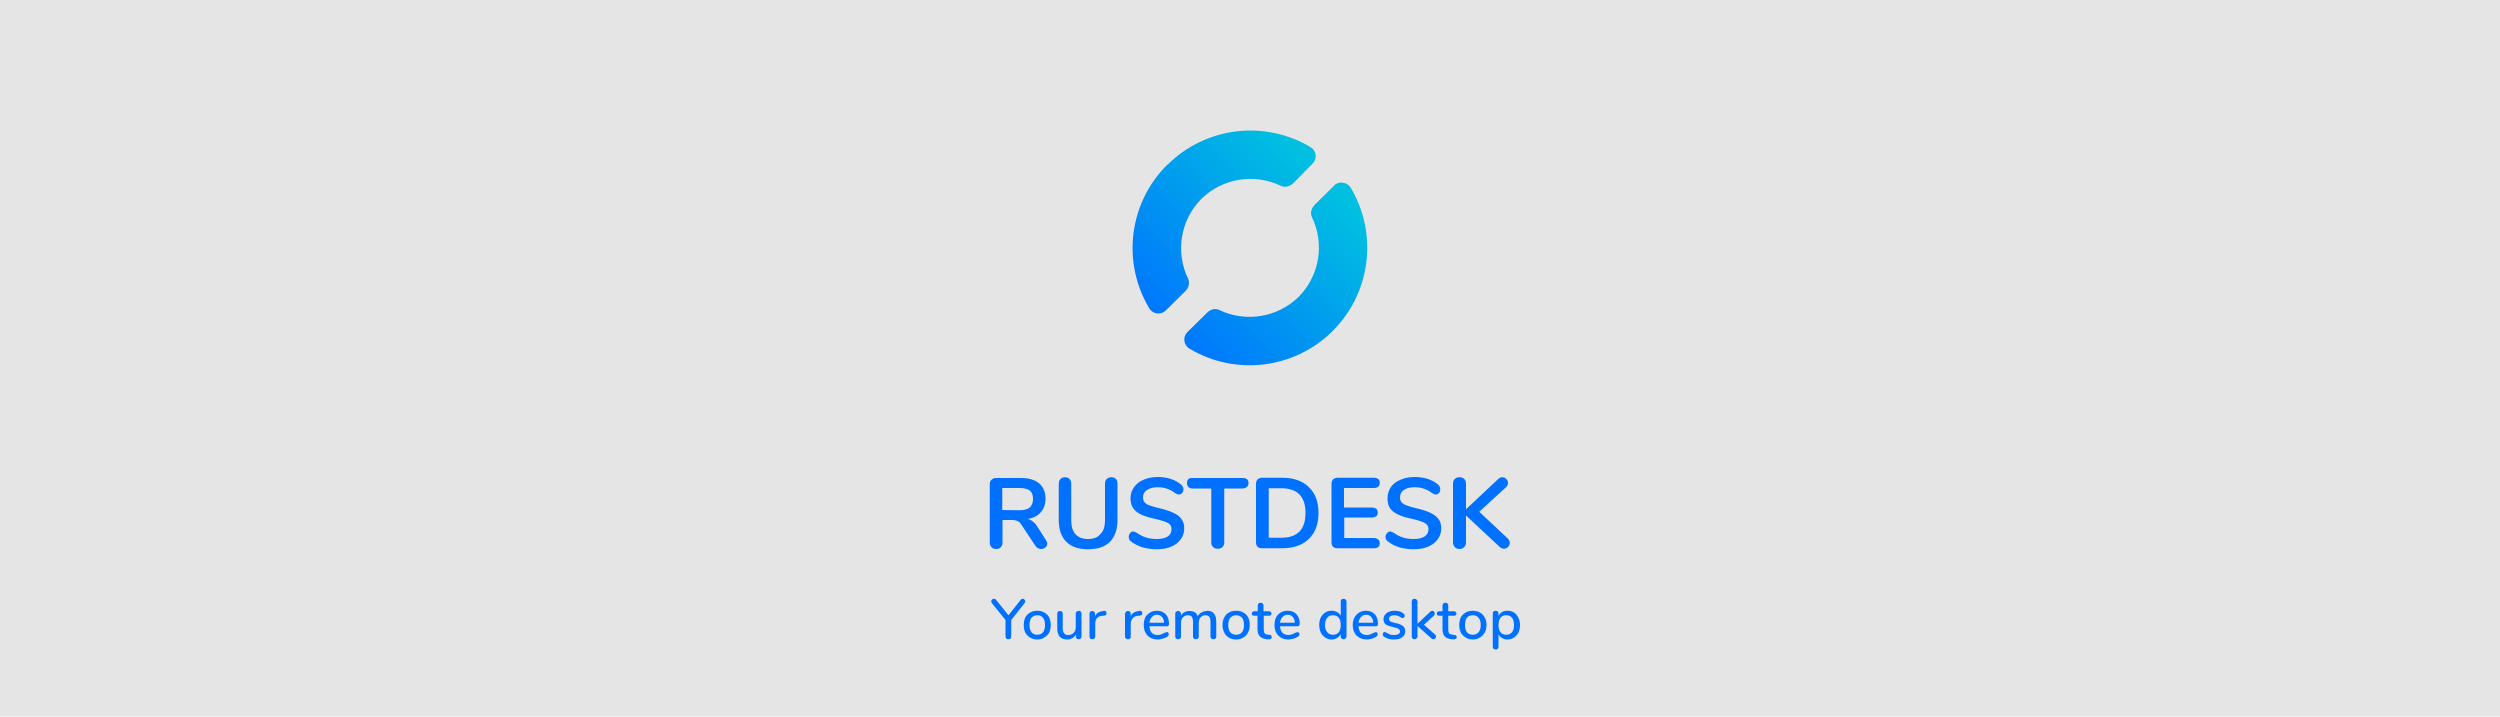
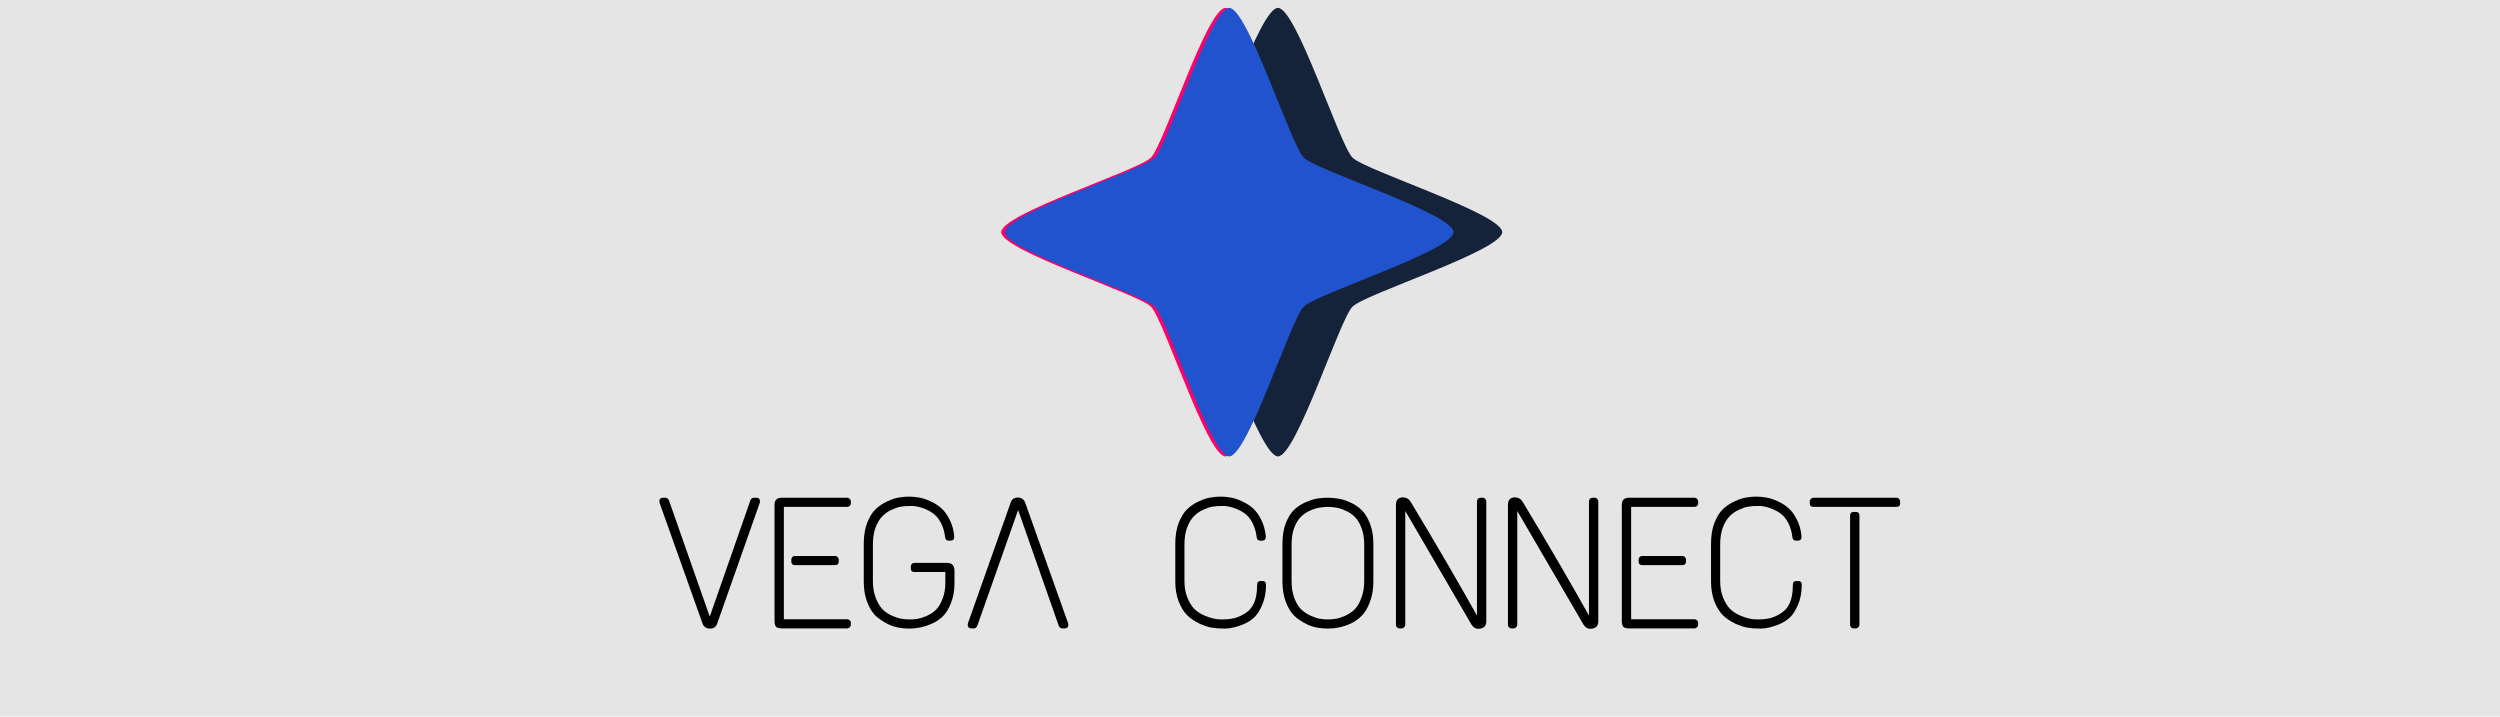
- <svg xmlns="http://www.w3.org/2000/svg" xmlns:xlink="http://www.w3.org/1999/xlink" xml:space="preserve" width="1000" height="286.6" style="clip-rule:evenodd;fill-rule:evenodd;stroke-linejoin:round;stroke-miterlimit:1.414">
-   <path d="M0 0h1000v286.6H0z" style="opacity:1;fill:#e5e5e5;fill-opacity:1;fill-rule:evenodd;stroke:none;stroke-width:.143px;stroke-linecap:butt;stroke-linejoin:miter;stroke-miterlimit:4;stroke-dasharray:none;stroke-dashoffset:0;stroke-opacity:1;marker:none" />
-   <defs>
+ <svg xmlns="http://www.w3.org/2000/svg" xmlns:xlink="http://www.w3.org/1999/xlink" xml:space="preserve" width="1000" height="286.6" style="clip-rule:evenodd;fill-rule:evenodd;stroke-linejoin:round;stroke-miterlimit:1.414" version="1.1" id="svg25">
+   <path d="M0 0h1000v286.6H0z" style="opacity:1;fill:#e5e5e5;fill-opacity:1;fill-rule:evenodd;stroke:none;stroke-width:.143px;stroke-linecap:butt;stroke-linejoin:miter;stroke-miterlimit:4;stroke-dasharray:none;stroke-dashoffset:0;stroke-opacity:1;marker:none" id="path2" />
+   <defs id="defs11">
+     <rect x="408.967" y="194.746" width="290.761" height="62.5" id="rect9478" />
    <linearGradient xlink:href="#a" id="c" x1=".1" x2=".8" y1=".9" y2=".2" gradientTransform="matrix(94.00173 0 0 93.99768 453 52.2)" gradientUnits="userSpaceOnUse" />
    <linearGradient id="a" x1=".1" x2=".8" y1=".9" y2=".2" gradientTransform="matrix(26.301 0 0 26.331 90.7 911.8)" gradientUnits="userSpaceOnUse">
-       <stop offset="0" stop-color="#004ba6" style="stop-color:#0071ff;stop-opacity:1" />
-       <stop offset="1" stop-color="#00bfe1" style="stop-color:#00bfe1;stop-opacity:1" />
+       <stop offset="0" stop-color="#004ba6" style="stop-color:#0071ff;stop-opacity:1" id="stop5" />
+       <stop offset="1" stop-color="#00bfe1" style="stop-color:#00bfe1;stop-opacity:1" id="stop7" />
    </linearGradient>
    <path id="b" d="M412.8 154.2h247V204h-247z" />
  </defs>
-   <g style="clip-rule:evenodd;fill-rule:evenodd;stroke-linejoin:round;stroke-miterlimit:1.414">
-     <g style="font-size:40px;line-height:1.25;white-space:pre;shape-inside:url(#b);fill:#0071ff" transform="translate(-20 28.7)">
-       <path d="M438.4 187.4q.5.7.5 1.4 0 .9-.8 1.5-.7.6-1.7.6-.6 0-1.2-.3t-1-.9l-5.3-8q-.8-1.4-1.7-1.9-1-.5-2.4-.5H421v9q0 1.2-.7 1.9-.6.7-1.8.7-1.2 0-1.9-.7t-.7-2V165q0-1.2.7-1.8.7-.7 1.8-.7h10q4.8 0 7.3 2.2 2.5 2.1 2.5 6.1 0 3.3-1.9 5.4-1.8 2.1-5.2 2.7 1.2.3 2 1 1 .7 1.8 2zm-10.8-12q3 0 4.3-1.1 1.3-1.2 1.3-3.4 0-2.4-1.3-3.4-1.4-1-4.3-1h-6.7v8.8zm27.7 15.6q-5.8 0-8.8-3-3-3-3-8.8v-14.4q0-1.2.7-1.9.6-.7 1.8-.7 1.2 0 1.8.7.7.7.7 1.9v14.7q0 3.6 1.7 5.5 1.8 1.9 5 1.9 3.4 0 5-2 1.8-1.8 1.8-5.4v-14.7q0-1.2.7-1.9t1.8-.7q1.2 0 1.9.7.6.7.6 1.9v14.4q0 5.7-3 8.8-3 3-8.7 3zm27.4 0q-3 0-5.8-.8-2.7-.9-4.5-2.3-.9-.6-.9-1.9 0-.8.5-1.4.5-.7 1.2-.7t1.6.6q1.8 1.2 3.6 1.8 2 .6 4.2.6 3 0 4.5-1t1.5-3q0-1.6-1.4-2.4-1.5-.8-4.9-1.6-3.5-.7-5.7-1.7t-3.3-2.6q-1.1-1.5-1.1-4 0-2.4 1.4-4.4 1.4-2 3.8-3 2.6-1.1 5.7-1.1 5.7 0 9.3 3 .5.4.7.9.3.4.3 1 0 .9-.6 1.5-.4.6-1.1.6l-.8-.1-.9-.5q-1.6-1.2-3.2-1.7-1.5-.6-3.7-.6-2.7 0-4.3 1.1-1.6 1-1.6 3 0 1.7 1.4 2.6 1.4.8 4.8 1.6 3.5.8 5.7 1.8 2.3 1 3.4 2.5 1.2 1.5 1.2 3.8 0 2.5-1.4 4.4-1.3 1.9-3.9 3-2.4 1-5.7 1zm24.4-.2q-1.2 0-1.9-.7t-.7-1.8v-21.6h-7.3q-2.4 0-2.4-2.2t2.4-2H517q2.4 0 2.4 2t-2.4 2.2h-7.3v21.6q0 1.1-.7 1.8t-1.9.7zm17.8-.2q-1.2 0-1.9-.6-.6-.7-.6-1.8v-23.3q0-1.2.6-1.8.7-.7 1.9-.7h8q6.8 0 10.6 3.7 3.9 3.7 3.9 10.4t-3.9 10.4q-3.8 3.7-10.7 3.7zm7.6-4.2q9.7 0 9.7-9.9t-9.7-9.9h-5v19.8zm22.5 4.2q-1.1 0-1.8-.6-.6-.7-.6-1.8v-23.3q0-1.2.6-1.8.7-.7 1.8-.7h14.5q1.1 0 1.8.5.6.6.6 1.5 0 1-.6 1.6-.7.5-1.8.5h-11.9v7.8h11q1.2 0 1.9.5.6.5.6 1.5t-.6 1.5-1.8.5h-11v8.2h11.8q1.1 0 1.8.6.6.5.6 1.5t-.6 1.5-1.8.5zm30.5.4q-3.1 0-5.9-.8-2.7-.9-4.4-2.3-1-.6-1-1.9 0-.8.6-1.4.5-.7 1.2-.7t1.6.6q1.7 1.2 3.6 1.8 1.9.6 4.2.6 2.9 0 4.4-1 1.6-1 1.6-3 0-1.6-1.5-2.4-1.4-.8-4.8-1.6-3.5-.7-5.7-1.7t-3.4-2.6q-1-1.5-1-4 0-2.4 1.3-4.4 1.4-2 3.9-3 2.5-1.1 5.6-1.1 5.8 0 9.4 3 .5.4.7.9.2.4.2 1 0 .9-.5 1.5t-1.2.6l-.7-.1-.9-.5q-1.6-1.2-3.2-1.7-1.5-.6-3.8-.6-2.7 0-4.3 1.1-1.5 1-1.5 3 0 1.7 1.4 2.6 1.4.8 4.7 1.6 3.6.8 5.8 1.8 2.2 1 3.4 2.5 1.2 1.5 1.2 3.8 0 2.5-1.4 4.4-1.4 1.9-3.9 3-2.5 1-5.7 1zm37.6-4.3q.8.8.8 1.8 0 .9-.7 1.6-.7.7-1.6.7-1 0-1.9-.9l-13.3-12.4v10.8q0 1.1-.7 1.8-.7.8-1.9.8t-1.9-.8q-.7-.7-.7-1.8v-23.5q0-1.2.7-1.9t1.9-.7q1.2 0 1.9.7t.7 1.9V175l12.9-12.1q.7-.7 1.6-.7 1 0 1.6.7.7.7.7 1.6t-.8 1.7l-10.7 9.8z" aria-label="RUSTDESK" style="font-weight:700;font-family:Nunito;-inkscape-font-specification:&quot;Nunito Bold&quot;" />
-     </g>
-     <g style="font-size:22.667px;line-height:1.25;fill:#0071ff">
-       <path d="M390.8 212.4q.3-.4.7-.4.5 0 .8.3.3.4.3.8t-.3.7l-5.3 6.7v6.5q0 .6-.4 1-.3.2-.8.2t-.8-.3q-.3-.3-.3-.9v-6.5l-5.4-6.7q-.3-.3-.3-.7 0-.5.3-.8.4-.3.8-.3.5 0 .8.4l5 6.2zm6.6 15.9q-1.6 0-2.9-.8-1.2-.7-1.9-2-.6-1.3-.6-3t.6-3q.7-1.3 2-2 1.2-.7 2.8-.7t2.8.7q1.3.7 2 2 .6 1.3.6 3t-.6 3q-.7 1.3-2 2-1.2.8-2.8.8zm0-1.9q1.5 0 2.3-1 .8-1 .8-2.9t-.8-2.9q-.8-1-2.3-1t-2.3 1q-.8 1-.8 3 0 1.8.8 2.8.8 1 2.3 1zm16.5-9.6q.6 0 .9.3.3.3.3.8v9.2q0 .5-.3.8-.4.3-.9.3t-.8-.3q-.2-.3-.2-.7v-.9q-.6 1-1.5 1.5-1 .5-2 .5-4 0-4-4.5V218q0-.5.2-.8.3-.3.9-.3.5 0 .8.3.3.3.3.8v5.9q0 1.3.6 2 .5.6 1.6.6 1.4 0 2.2-.9.8-.8.8-2.3V218q0-.5.3-.8.3-.3.8-.3zm10.2 0q1 0 1 1 0 .4-.2.7-.2.2-.9.3h-.6q-1.5.2-2.2 1-.6 1-.6 2.1v5.2q0 .6-.4.8-.3.3-.8.3t-.8-.3q-.3-.2-.3-.8V218q0-.5.3-.8.3-.3.8-.3t.8.3q.3.3.3.8v1q.4-1 1.3-1.5t2-.6zm14.3 0q1 0 1 1 0 .4-.2.7l-.9.3h-.7q-1.4.2-2 1-.8 1-.8 2.1v5.2q0 .6-.3.8-.3.3-.8.3t-.8-.3q-.4-.2-.4-.8V218q0-.5.4-.8.3-.3.8-.3t.8.3q.3.3.3.8v1q.4-1 1.3-1.5.8-.5 2-.6zm10.9 8.5q.3 0 .5.3.2.2.2.6 0 .6-.8 1.1-.8.5-1.8.7-.9.3-1.7.3-2.7 0-4.2-1.6-1.5-1.5-1.5-4.2 0-1.7.6-3 .7-1.3 2-2 1.1-.7 2.7-.7 2.2 0 3.5 1.4 1.3 1.4 1.3 3.8 0 1-.8 1h-7q.2 3.5 3.3 3.5.9 0 1.5-.3l1.3-.6.4-.1.5-.2zm-4-6.9q-1.3 0-2 .9-.9.8-1 2.3h5.8q0-1.5-.8-2.3-.7-.9-2-.9zm20-1.6q3.7 0 3.7 4.4v6q0 .4-.3.7-.3.3-.8.3t-.9-.3q-.3-.3-.3-.8v-5.9q0-1.3-.5-2-.5-.6-1.5-.6-1.3 0-2 .9-.7.8-.7 2.3v5.3q0 .5-.3.8-.4.3-.9.3t-.8-.3q-.3-.3-.3-.8v-5.9q0-1.3-.5-2-.5-.6-1.6-.6-1.2 0-2 .9-.7.8-.7 2.3v5.3q0 .5-.3.8-.3.3-.8.3t-.9-.3q-.3-.3-.3-.8V218q0-.5.3-.8.4-.3.9-.3.4 0 .7.3.4.3.4.8v.8q.5-1 1.3-1.4 1-.5 2-.5 1.3 0 2.2.5.8.5 1.2 1.6.5-1 1.5-1.5 1-.6 2.2-.6zm11.7 11.5q-1.7 0-3-.8-1.2-.7-1.8-2-.7-1.3-.7-3t.7-3q.6-1.3 1.9-2 1.2-.7 2.9-.7t2.8.7q1.3.7 2 2 .6 1.3.6 3t-.7 3q-.6 1.3-1.9 2-1.2.8-2.8.8zm0-1.9q1.5 0 2.3-1 .8-1 .8-2.9t-.8-2.9q-.9-1-2.3-1t-2.4 1q-.8 1-.8 3 0 1.8.8 2.8.8 1 2.4 1zm13.3 0q.5.1.7.3.2.2.2.6 0 .5-.3.7-.4.3-1 .2h-.7q-1.8-.2-2.7-1.1-1-1-1-3v-5.3h-1.3q-1 0-1-.9 0-.4.3-.6.3-.3.7-.3h1.4v-2.3q0-.5.3-.8.3-.3.8-.3t.9.3q.3.3.3.8v2.3h2.2q.5 0 .7.3.3.2.3.6 0 .4-.3.7-.2.2-.7.2H488v5.5q0 1 .4 1.6.5.4 1.4.5zm11.2-1q.4 0 .6.2.2.2.2.6 0 .6-.8 1.1-.8.5-1.8.7-1 .3-1.8.3-2.6 0-4.1-1.6-1.5-1.5-1.5-4.2 0-1.7.6-3 .7-1.3 1.9-2t2.8-.7q2.2 0 3.5 1.4 1.3 1.4 1.3 3.8 0 1-.9 1h-7q.3 3.5 3.4 3.5.9 0 1.5-.3l1.3-.6.3-.1.5-.2zm-3.9-7q-1.3 0-2.1.9-.8.8-1 2.3h5.9q0-1.5-.8-2.3-.7-.9-2-.9zm22.3-6.4q.5 0 .8.3.4.3.4.8v14q0 .5-.4.8-.3.3-.8.3t-.8-.3q-.3-.3-.3-.8v-1q-.5 1-1.5 1.6-1 .6-2.2.6-1.4 0-2.5-.8-1.1-.7-1.8-2-.6-1.3-.6-3 0-1.8.6-3 .7-1.3 1.8-2 1-.7 2.5-.7 1.3 0 2.2.5 1 .5 1.5 1.5V213q0-.4.3-.7.3-.3.8-.3zm-4.2 14.4q1.5 0 2.3-1 .8-1 .8-2.9t-.8-2.9q-.8-1-2.3-1t-2.3 1q-.9 1-.9 2.9 0 1.8.9 2.9.8 1 2.3 1zm17.2-1q.3 0 .5.2t.2.6q0 .6-.8 1.1-.8.5-1.7.7-1 .3-1.8.3-2.6 0-4.2-1.6-1.5-1.5-1.5-4.2 0-1.7.7-3t1.9-2q1.2-.7 2.7-.7 2.2 0 3.5 1.4 1.3 1.4 1.3 3.8 0 1-.8 1h-7q.2 3.5 3.4 3.5.8 0 1.4-.3.7-.2 1.3-.6l.4-.1.5-.2zm-4-7q-1.2 0-2 .9-.8.8-1 2.3h5.9q-.1-1.5-.8-2.3-.7-.9-2-.9zm11.2 9.9q-2.3 0-3.8-1-.4-.2-.6-.5l-.1-.6q0-.4.2-.6.2-.3.5-.3t1 .4l1.2.6q.7.2 1.7.2t1.7-.4q.6-.4.6-1 0-.5-.3-.8-.2-.3-.8-.5l-1.7-.5q-2-.4-3-1.1-.8-.8-.8-2 0-1 .6-1.8t1.6-1.2q1-.4 2.2-.4 1 0 1.8.2.9.2 1.5.7.8.5.8 1.1 0 .4-.3.7-.2.2-.5.2h-.4q-.2 0-.5-.4l-1.2-.5q-.5-.2-1.3-.2-1 0-1.5.4-.6.4-.6 1 0 .7.5 1 .6.4 2 .7 1.6.3 2.4.8.9.4 1.2 1 .4.6.4 1.5 0 1.5-1.2 2.4-1.2.9-3.3.9zm16.4-2q.4.3.4.8t-.3.8q-.3.3-.7.3-.5 0-.8-.3l-5.6-5v4.2q0 .5-.4.8-.3.3-.8.3t-.8-.3q-.3-.3-.3-.8v-14q0-.5.3-.8.3-.3.8-.3t.8.3q.4.3.4.8v8.9l5.1-4.8q.4-.4.8-.4t.7.3q.3.4.3.8t-.3.8l-4 3.7zm7.7.2q.5 0 .7.2.3.2.3.6 0 .5-.4.7-.3.3-1 .2h-.6q-1.9-.2-2.8-1.1-.9-1-.9-3v-5.3h-1.3q-1 0-1-.9 0-.4.2-.6.3-.3.8-.3h1.3v-2.3q0-.5.3-.8.3-.3.9-.3.5 0 .8.3.3.3.3.8v2.3h2.3q.4 0 .7.3.3.2.3.6 0 .4-.3.7-.3.2-.7.2h-2.3v5.5q0 1 .4 1.6.5.4 1.4.5zm7.4 1.8q-1.6 0-2.8-.8-1.3-.7-2-2-.6-1.3-.6-3t.6-3q.7-1.3 2-2 1.2-.7 2.8-.7t2.9.7q1.2.7 1.9 2t.7 3q0 1.7-.7 3t-2 2q-1.1.8-2.8.8zm0-1.9q1.5 0 2.3-1 .9-1 .9-2.9t-.9-2.9q-.8-1-2.3-1t-2.3 1q-.8 1-.8 3 0 1.8.8 2.8.8 1 2.3 1zm14-9.6q1.4 0 2.5.7t1.7 2q.7 1.3.7 3 0 1.8-.6 3t-1.8 2q-1.1.8-2.6.8-1.2 0-2.2-.6-.9-.5-1.4-1.5v5q0 .5-.3.8-.3.3-.8.3t-.9-.3q-.3-.3-.3-.8v-13.3q0-.5.3-.8.3-.3.9-.3.5 0 .8.3.3.3.3.8v1q.5-1 1.4-1.6 1-.5 2.2-.5zm-.6 9.6q1.5 0 2.3-1 .8-1 .8-2.8 0-2-.8-3t-2.3-1q-1.5 0-2.3 1-.8 1-.8 3 0 1.8.8 2.8.8 1 2.3 1z" aria-label="Your remote desktop" style="font-weight:600;font-family:Nunito;-inkscape-font-specification:&quot;Nunito Semi-Bold&quot;" transform="translate(17.5 27.5)" />
-     </g>
+   <g id="g1184" transform="matrix(0.3900392,0,0,0.3900392,4602.718,-32.61084)">
+     <path style="fill:#142339;fill-opacity:1;stroke:none;stroke-width:1.002;stroke-linecap:round;stroke-linejoin:round;stroke-miterlimit:4;stroke-dasharray:none;stroke-opacity:1" id="path1617-9" transform="translate(-10660.072,-58.32283)" d="m 170,150 c 18.869,0 63.096,140.22 76.438,153.562 C 259.78,316.904 400,361.131 400,380 400,398.869 259.78,443.096 246.438,456.438 233.096,469.78 188.869,610 170,610 151.131,610 106.904,469.78 93.562,456.438 80.22,443.096 -60,398.869 -60,380 -60,361.131 80.22,316.904 93.562,303.562 106.904,290.22 151.131,150 170,150 Z" />
+     <path id="path1617-96" style="fill:#ff0066;stroke-width:1.002;stroke-linecap:round;stroke-linejoin:round" d="m -10543.885,91.677 c 18.869,0 63.096,140.22 76.438,153.562 13.342,13.342 153.562,57.569 153.562,76.438 0,18.869 -140.22,63.096 -153.562,76.438 -13.342,13.342 -57.569,153.562 -76.438,153.562 -18.869,0 -63.096,-140.22 -76.438,-153.562 -13.343,-13.342 -153.562,-57.569 -153.562,-76.438 0,-18.869 140.219,-63.096 153.562,-76.438 13.342,-13.342 57.569,-153.562 76.438,-153.562 z" />
+     <path id="path1617" style="fill:#2153ce;stroke-width:1.002;stroke-linecap:round;stroke-linejoin:round" d="m -10540.072,91.677 c 18.868,0 63.096,140.22 76.438,153.562 13.342,13.342 153.562,57.569 153.562,76.438 0,18.869 -140.22,63.096 -153.562,76.438 -13.342,13.342 -57.57,153.562 -76.438,153.562 -18.869,0 -63.096,-140.22 -76.439,-153.562 -13.342,-13.342 -153.561,-57.569 -153.561,-76.438 0,-18.869 140.219,-63.096 153.561,-76.438 13.343,-13.342 57.57,-153.562 76.439,-153.562 z" />
  </g>
-   <path fill="url(#b)" d="m533.7 74.2-7.7 7.6c-1.4 1.3-2 3.2-1.3 4.9a28 28 0 0 1-5.2 32 28.1 28.1 0 0 1-32 5.2c-1.7-.7-3.5 0-4.7 1.2l-7.9 7.8a4.2 4.2 0 0 0 .8 6.5 47 47 0 0 0 64.6-64.3 4.2 4.2 0 0 0-3-2 4.2 4.2 0 0 0-3.6 1zM467 65.8a46.9 46.9 0 0 0-7.3 57.5 4.2 4.2 0 0 0 6.6.9l7.7-7.6c1.4-1.3 2-3.2 1.3-5a28 28 0 0 1 5.2-32 28.1 28.1 0 0 1 32-5.2c1.6.7 3.5.1 4.7-1l7.9-8a4.2 4.2 0 0 0-.8-6.5 47 47 0 0 0-57.4 7.1z" style="isolation:isolate;fill:url(#c);stroke-width:.988" />
+   <g aria-label="VEGA CONNECT" id="text2822" style="font-size:74.667px;line-height:1.25;font-family:'Text Me One';-inkscape-font-specification:'Text Me One'">
+     <path d="m 301.597,199.092 h 0.896 q 1.493,0 1.493,1.493 0,0.299 -0.075,0.523 l -17.024,48.309 q -0.672,2.016 -2.912,2.016 -2.24,0 -2.987,-2.091 L 263.816,201.108 q -0.075,-0.224 -0.075,-0.523 0,-1.493 1.493,-1.493 h 0.896 q 0.896,0 1.419,0.971 l 16.352,46.592 16.277,-46.592 q 0.448,-0.971 1.419,-0.971 z" id="path14637" />
+     <path d="m 312.797,199.092 h 26.059 q 0.597,0 1.045,0.448 0.448,0.448 0.448,1.045 v 0.672 q 0,0.672 -0.448,1.12 -0.448,0.373 -1.045,0.373 h -25.312 v 44.949 h 25.312 q 0.597,0 1.045,0.448 0.448,0.373 0.448,1.045 v 0.672 q 0,0.597 -0.448,1.045 -0.448,0.448 -1.045,0.448 h -26.133 q -1.792,0 -2.389,-0.747 -0.523,-0.821 -0.523,-2.24 V 202.004 q 0,-1.493 0.672,-2.165 0.672,-0.747 2.315,-0.747 z m 5.227,23.296 h 15.979 q 0.672,0 1.045,0.448 0.448,0.448 0.448,1.045 v 0.672 q 0,1.493 -1.493,1.493 h -15.979 q -1.493,0 -1.493,-1.493 v -0.672 q 0,-0.597 0.373,-1.045 0.448,-0.448 1.12,-0.448 z" id="path14639" />
+     <path d="m 354.834,200.585 q 2.688,-1.269 4.704,-1.568 2.091,-0.373 4.032,-0.373 2.016,0 4.032,0.373 2.016,0.299 4.405,1.419 2.464,1.045 4.405,2.763 1.941,1.643 3.435,4.629 1.493,2.912 1.867,6.795 0,1.643 -1.493,1.643 H 379.549 q -1.344,0 -1.493,-1.344 -0.373,-3.136 -1.568,-5.525 -1.195,-2.389 -2.763,-3.659 -1.568,-1.269 -3.584,-2.091 -2.987,-1.269 -5.6,-1.269 -2.539,0 -4.256,0.299 -1.643,0.299 -3.733,1.269 -2.091,0.971 -3.659,2.613 -1.568,1.568 -2.688,4.48 -1.045,2.912 -1.045,6.72 v 14.635 q 0,3.808 1.12,6.72 1.12,2.912 2.688,4.555 1.568,1.568 3.659,2.539 2.165,0.971 3.808,1.269 1.643,0.299 3.285,0.299 1.643,0 3.285,-0.224 1.643,-0.299 3.733,-1.195 2.091,-0.971 3.659,-2.464 1.568,-1.568 2.613,-4.331 1.12,-2.763 1.12,-6.421 v -4.331 h -12.32 q -1.493,0 -1.493,-1.493 v -0.672 q 0,-0.597 0.373,-1.045 0.448,-0.448 1.12,-0.448 h 12.992 q 2.987,0 2.987,3.211 v 4.853 q 0,4.555 -1.419,8.064 -1.344,3.435 -3.285,5.301 -1.941,1.867 -4.555,2.987 -4.256,1.867 -8.811,1.867 -4.779,0 -8.213,-1.643 -3.36,-1.643 -5.376,-3.584 -1.941,-1.941 -3.285,-5.451 -1.344,-3.584 -1.344,-8.139 v -15.157 q 0,-4.704 1.344,-8.288 1.419,-3.584 3.36,-5.451 2.016,-1.941 4.629,-3.136 z" id="path14641" />
+     <path d="m 404.264,201.033 c 0.448,-1.344 1.394,-2.016 2.837,-2.016 1.493,0 2.489,0.697 2.987,2.091 l 17.173,48.235 c 0.05,0.149 0.075,0.324 0.075,0.523 0,0.996 -0.498,1.493 -1.493,1.493 h -0.896 c -0.647,0 -1.12,-0.324 -1.419,-0.971 L 407.25,204.02 390.898,250.388 c -0.299,0.647 -0.772,0.971 -1.419,0.971 h -0.896 c -0.996,0 -1.493,-0.498 -1.493,-1.493 0,-0.199 0.025,-0.373 0.075,-0.523 z" id="path14643" />
+     <path d="m 479.453,200.585 q 2.688,-1.269 4.704,-1.568 2.091,-0.373 4.032,-0.373 2.016,0 4.032,0.373 2.016,0.299 4.405,1.419 2.464,1.045 4.405,2.763 1.941,1.643 3.435,4.629 1.493,2.912 1.867,6.795 0,1.643 -1.493,1.643 h -0.672 q -1.344,0 -1.493,-1.344 -0.373,-3.136 -1.568,-5.525 -1.195,-2.389 -2.763,-3.659 -1.568,-1.269 -3.584,-2.091 -2.987,-1.269 -5.6,-1.269 -2.539,0 -4.256,0.299 -1.643,0.299 -3.733,1.269 -2.091,0.971 -3.659,2.613 -1.568,1.568 -2.688,4.48 -1.045,2.912 -1.045,6.72 v 14.635 q 0,3.808 1.195,6.72 1.195,2.912 2.837,4.555 1.717,1.568 3.957,2.539 3.584,1.568 6.72,1.568 3.136,0 5.301,-0.523 2.24,-0.597 4.405,-2.016 4.629,-2.912 4.629,-10.827 0,-1.269 0.373,-1.643 0.448,-0.373 1.12,-0.373 h 0.597 q 1.493,0 1.493,1.493 0,4.555 -1.493,7.989 -1.419,3.435 -3.36,5.227 -1.941,1.717 -4.555,2.763 -4.032,1.568 -7.093,1.568 -2.987,0 -5.227,-0.373 -2.165,-0.373 -4.928,-1.643 -2.688,-1.269 -4.779,-3.211 -2.016,-1.941 -3.435,-5.451 -1.419,-3.584 -1.419,-8.139 v -15.157 q 0,-4.704 1.344,-8.288 1.419,-3.584 3.36,-5.451 2.016,-1.941 4.629,-3.136 z" id="path14645" />
+     <path d="m 522.311,200.884 q 2.688,-1.195 4.704,-1.493 2.016,-0.299 4.107,-0.299 2.165,0 4.256,0.373 2.091,0.299 4.704,1.493 2.688,1.195 4.629,3.136 1.941,1.867 3.285,5.376 1.344,3.435 1.344,7.989 v 15.157 q 0,4.704 -1.419,8.288 -1.344,3.584 -3.36,5.525 -1.941,1.941 -4.555,3.136 -4.181,1.867 -8.811,1.867 -4.853,0 -8.288,-1.643 -3.36,-1.643 -5.301,-3.584 -1.941,-1.941 -3.285,-5.451 -1.344,-3.584 -1.344,-8.139 v -15.157 q 0,-4.704 1.344,-8.213 1.419,-3.509 3.36,-5.376 1.941,-1.867 4.629,-2.987 z m 15.829,3.36 q -2.091,-0.971 -3.733,-1.195 -1.568,-0.299 -3.285,-0.299 -1.643,0 -3.285,0.299 -1.643,0.224 -3.808,1.195 -2.091,0.896 -3.659,2.464 -1.568,1.493 -2.688,4.405 -1.045,2.837 -1.045,6.645 v 14.635 q 0,3.808 1.045,6.72 1.12,2.912 2.688,4.555 1.643,1.568 3.733,2.539 2.091,0.971 3.733,1.269 1.717,0.299 3.36,0.299 1.643,0 3.285,-0.299 1.717,-0.299 3.808,-1.269 2.091,-0.971 3.659,-2.539 1.568,-1.643 2.613,-4.555 1.12,-2.912 1.12,-6.72 v -14.635 q 0,-3.808 -1.12,-6.645 -1.12,-2.912 -2.688,-4.405 -1.568,-1.568 -3.733,-2.464 z" id="path14647" />
+     <path d="m 561.138,198.943 q 2.016,0 3.136,1.792 14.411,23.893 26.507,45.472 v -45.621 q 0,-0.597 0.373,-1.045 0.448,-0.448 1.12,-0.448 h 0.747 q 0.672,0 1.045,0.448 0.448,0.448 0.448,1.045 v 48.011 q 0,1.493 -0.896,2.24 -0.821,0.672 -2.389,0.672 -1.568,0 -2.613,-1.643 l -26.507,-45.472 v 45.472 q 0,0.597 -0.448,1.045 -0.448,0.448 -1.045,0.448 h -0.821 q -0.597,0 -1.045,-0.448 -0.373,-0.448 -0.373,-1.045 V 202.004 q 0,-3.061 2.763,-3.061 z" id="path14649" />
+     <path d="m 605.938,198.943 q 2.016,0 3.136,1.792 14.411,23.893 26.507,45.472 v -45.621 q 0,-0.597 0.373,-1.045 0.448,-0.448 1.12,-0.448 h 0.747 q 0.672,0 1.045,0.448 0.448,0.448 0.448,1.045 v 48.011 q 0,1.493 -0.896,2.24 -0.821,0.672 -2.389,0.672 -1.568,0 -2.613,-1.643 l -26.507,-45.472 v 45.472 q 0,0.597 -0.448,1.045 -0.448,0.448 -1.045,0.448 h -0.821 q -0.597,0 -1.045,-0.448 -0.373,-0.448 -0.373,-1.045 V 202.004 q 0,-3.061 2.763,-3.061 z" id="path14651" />
+     <path d="m 651.709,199.092 h 26.059 q 0.597,0 1.045,0.448 0.448,0.448 0.448,1.045 v 0.672 q 0,0.672 -0.448,1.12 -0.448,0.373 -1.045,0.373 H 652.455 v 44.949 h 25.312 q 0.597,0 1.045,0.448 0.448,0.373 0.448,1.045 v 0.672 q 0,0.597 -0.448,1.045 -0.448,0.448 -1.045,0.448 h -26.133 q -1.792,0 -2.389,-0.747 -0.523,-0.821 -0.523,-2.24 V 202.004 q 0,-1.493 0.672,-2.165 0.672,-0.747 2.315,-0.747 z m 5.227,23.296 h 15.979 q 0.672,0 1.045,0.448 0.448,0.448 0.448,1.045 v 0.672 q 0,1.493 -1.493,1.493 H 656.935 q -1.493,0 -1.493,-1.493 v -0.672 q 0,-0.597 0.373,-1.045 0.448,-0.448 1.12,-0.448 z" id="path14653" />
+     <path d="m 693.746,200.585 q 2.688,-1.269 4.704,-1.568 2.091,-0.373 4.032,-0.373 2.016,0 4.032,0.373 2.016,0.299 4.405,1.419 2.464,1.045 4.405,2.763 1.941,1.643 3.435,4.629 1.493,2.912 1.867,6.795 0,1.643 -1.493,1.643 h -0.672 q -1.344,0 -1.493,-1.344 -0.373,-3.136 -1.568,-5.525 -1.195,-2.389 -2.763,-3.659 -1.568,-1.269 -3.584,-2.091 -2.987,-1.269 -5.6,-1.269 -2.539,0 -4.256,0.299 -1.643,0.299 -3.733,1.269 -2.091,0.971 -3.659,2.613 -1.568,1.568 -2.688,4.48 -1.045,2.912 -1.045,6.72 v 14.635 q 0,3.808 1.195,6.72 1.195,2.912 2.837,4.555 1.717,1.568 3.957,2.539 3.584,1.568 6.72,1.568 3.136,0 5.301,-0.523 2.24,-0.597 4.405,-2.016 4.629,-2.912 4.629,-10.827 0,-1.269 0.373,-1.643 0.448,-0.373 1.12,-0.373 h 0.597 q 1.493,0 1.493,1.493 0,4.555 -1.493,7.989 -1.419,3.435 -3.36,5.227 -1.941,1.717 -4.555,2.763 -4.032,1.568 -7.093,1.568 -2.987,0 -5.227,-0.373 -2.165,-0.373 -4.928,-1.643 -2.688,-1.269 -4.779,-3.211 -2.016,-1.941 -3.435,-5.451 -1.419,-3.584 -1.419,-8.139 v -15.157 q 0,-4.704 1.344,-8.288 1.419,-3.584 3.36,-5.451 2.016,-1.941 4.629,-3.136 z" id="path14655" />
+     <path d="m 741.532,204.767 h 0.747 q 1.493,0 1.493,1.419 v 43.68 q 0,0.597 -0.448,1.045 -0.373,0.448 -1.045,0.448 h -0.747 q -0.672,0 -1.12,-0.448 -0.373,-0.448 -0.373,-1.045 v -43.68 q 0,-1.419 1.493,-1.419 z m -16.128,-5.675 h 33.152 q 0.672,0 1.045,0.448 0.448,0.448 0.448,1.045 v 0.821 q 0,1.344 -1.493,1.344 h -33.152 q -1.493,0 -1.493,-1.344 v -0.821 q 0,-0.597 0.448,-1.045 0.448,-0.448 1.045,-0.448 z" id="path14657" />
+   </g>
+   <text xml:space="preserve" id="text9476" style="fill:black;fill-opacity:1;line-height:1.25;stroke:none;font-family:sans-serif;font-style:normal;font-weight:normal;font-size:40px;white-space:pre;shape-inside:url(#rect9478)" />
</svg>
